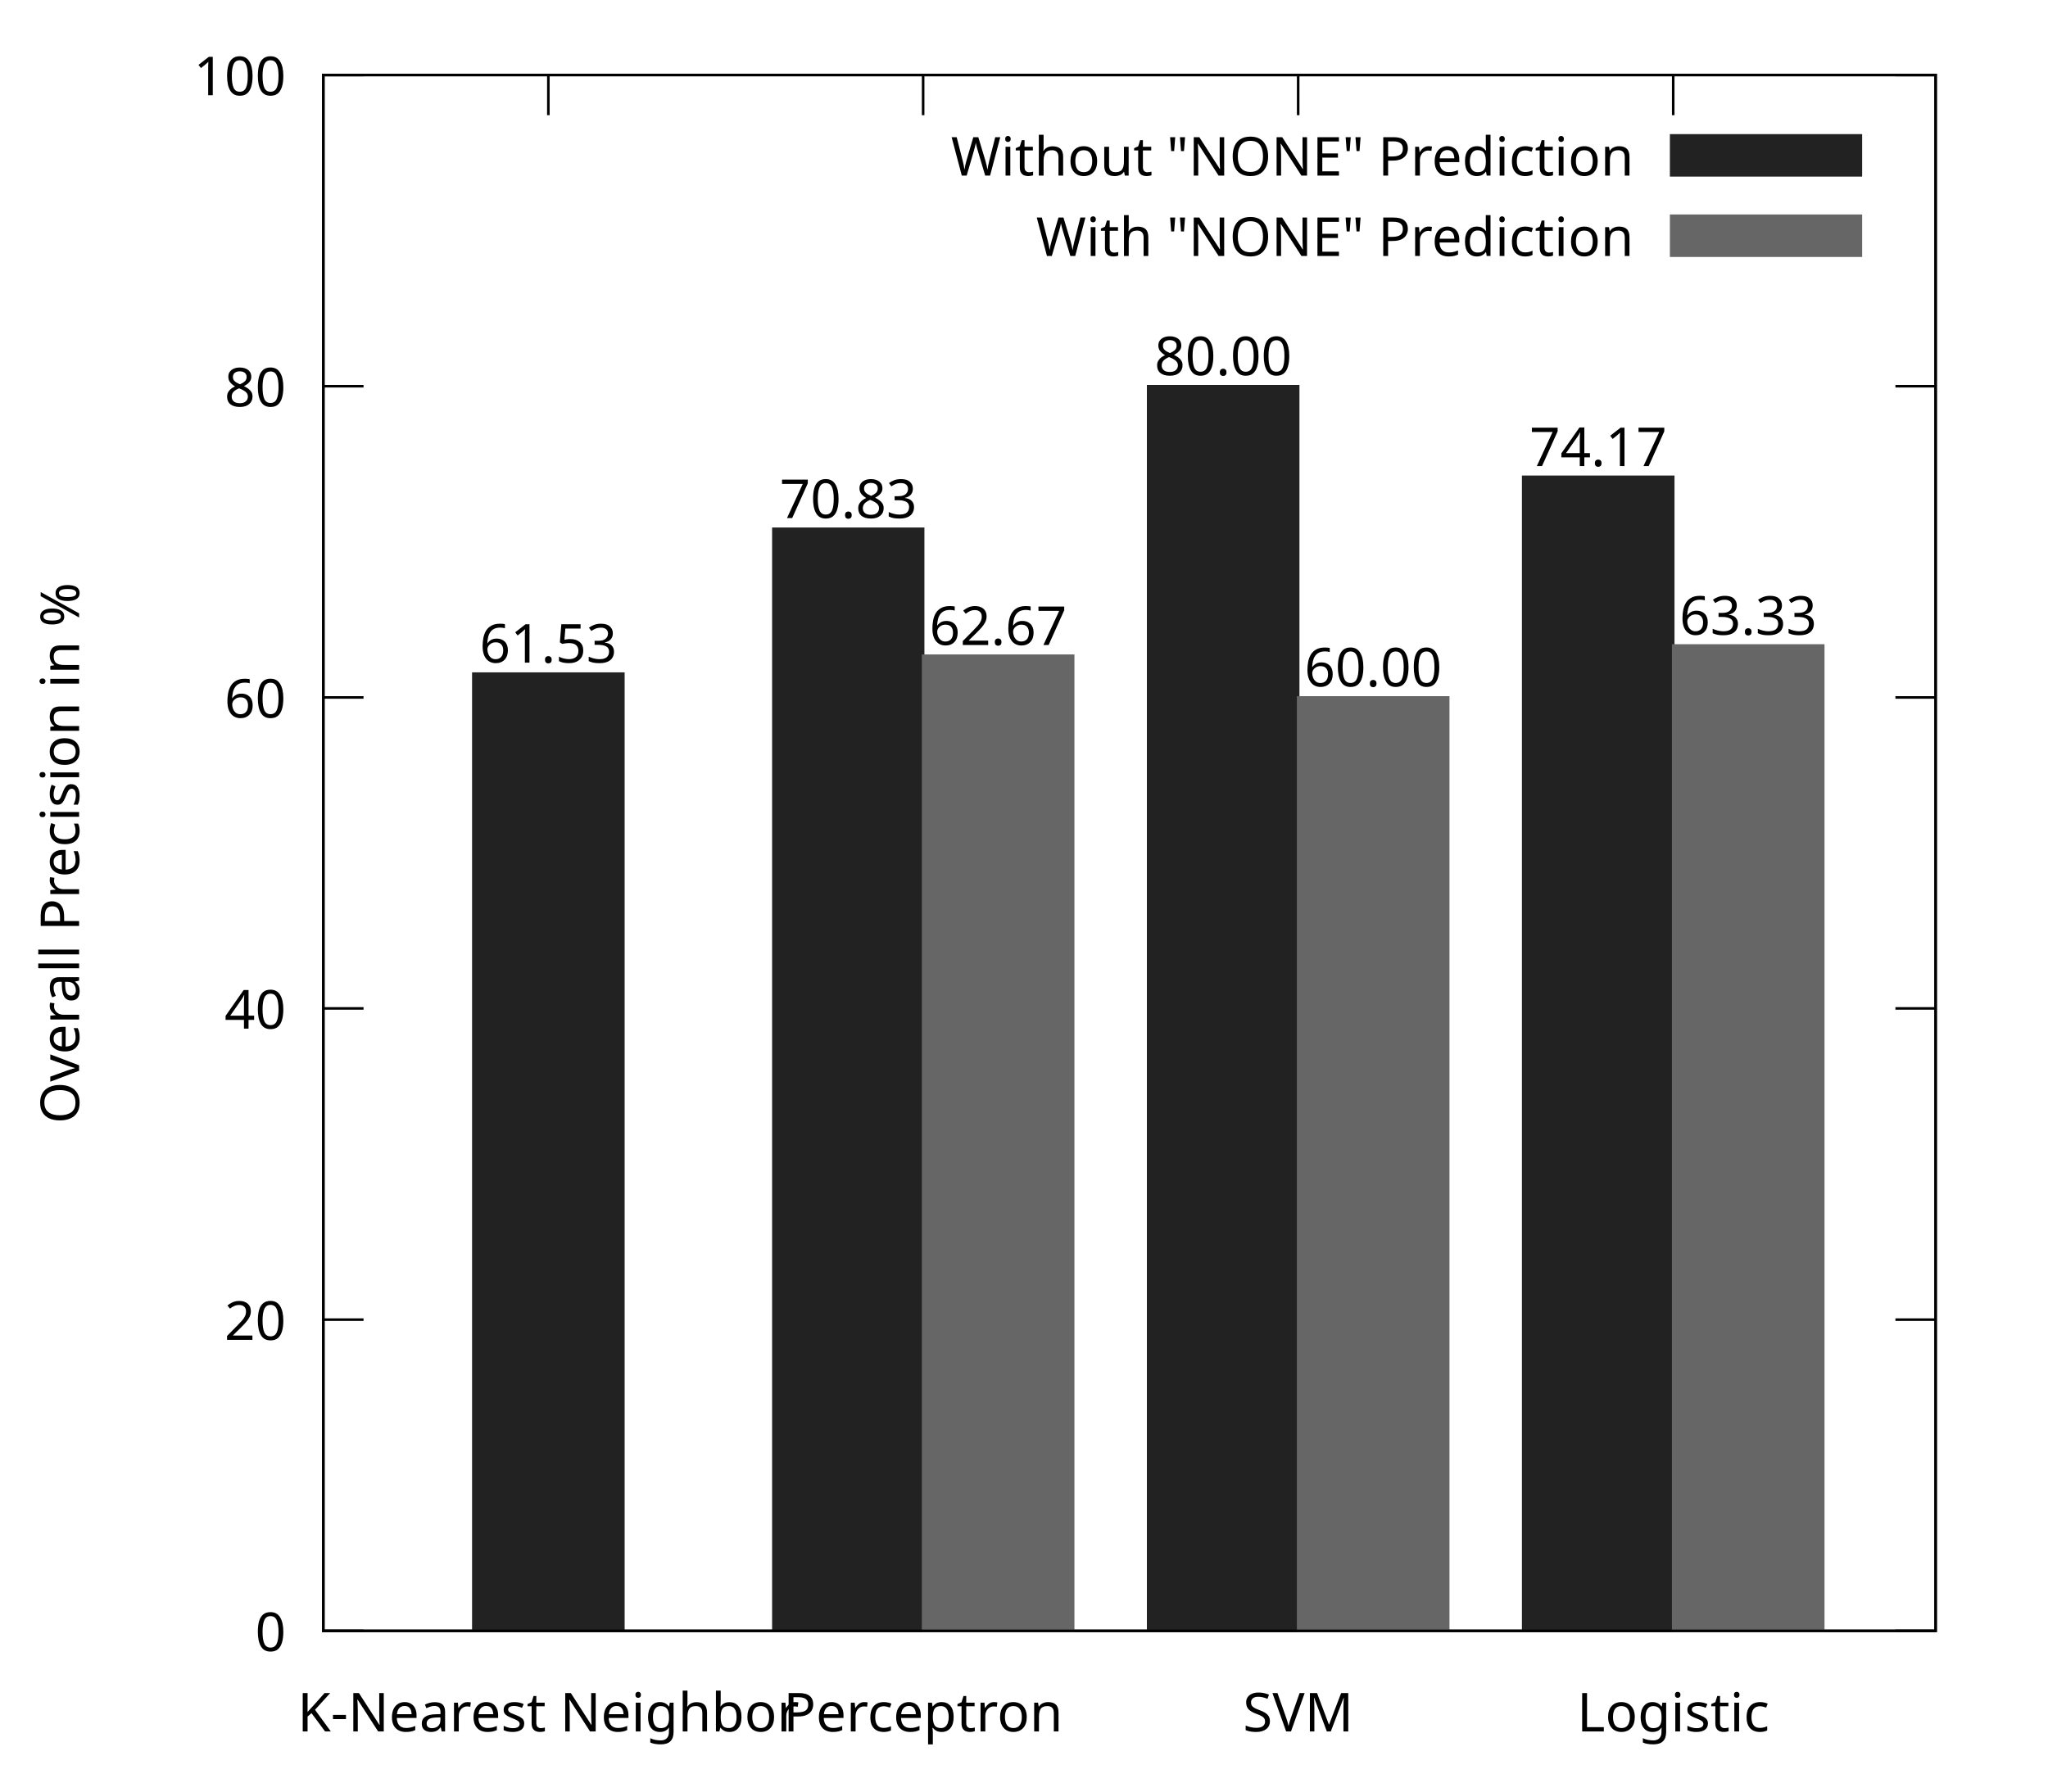
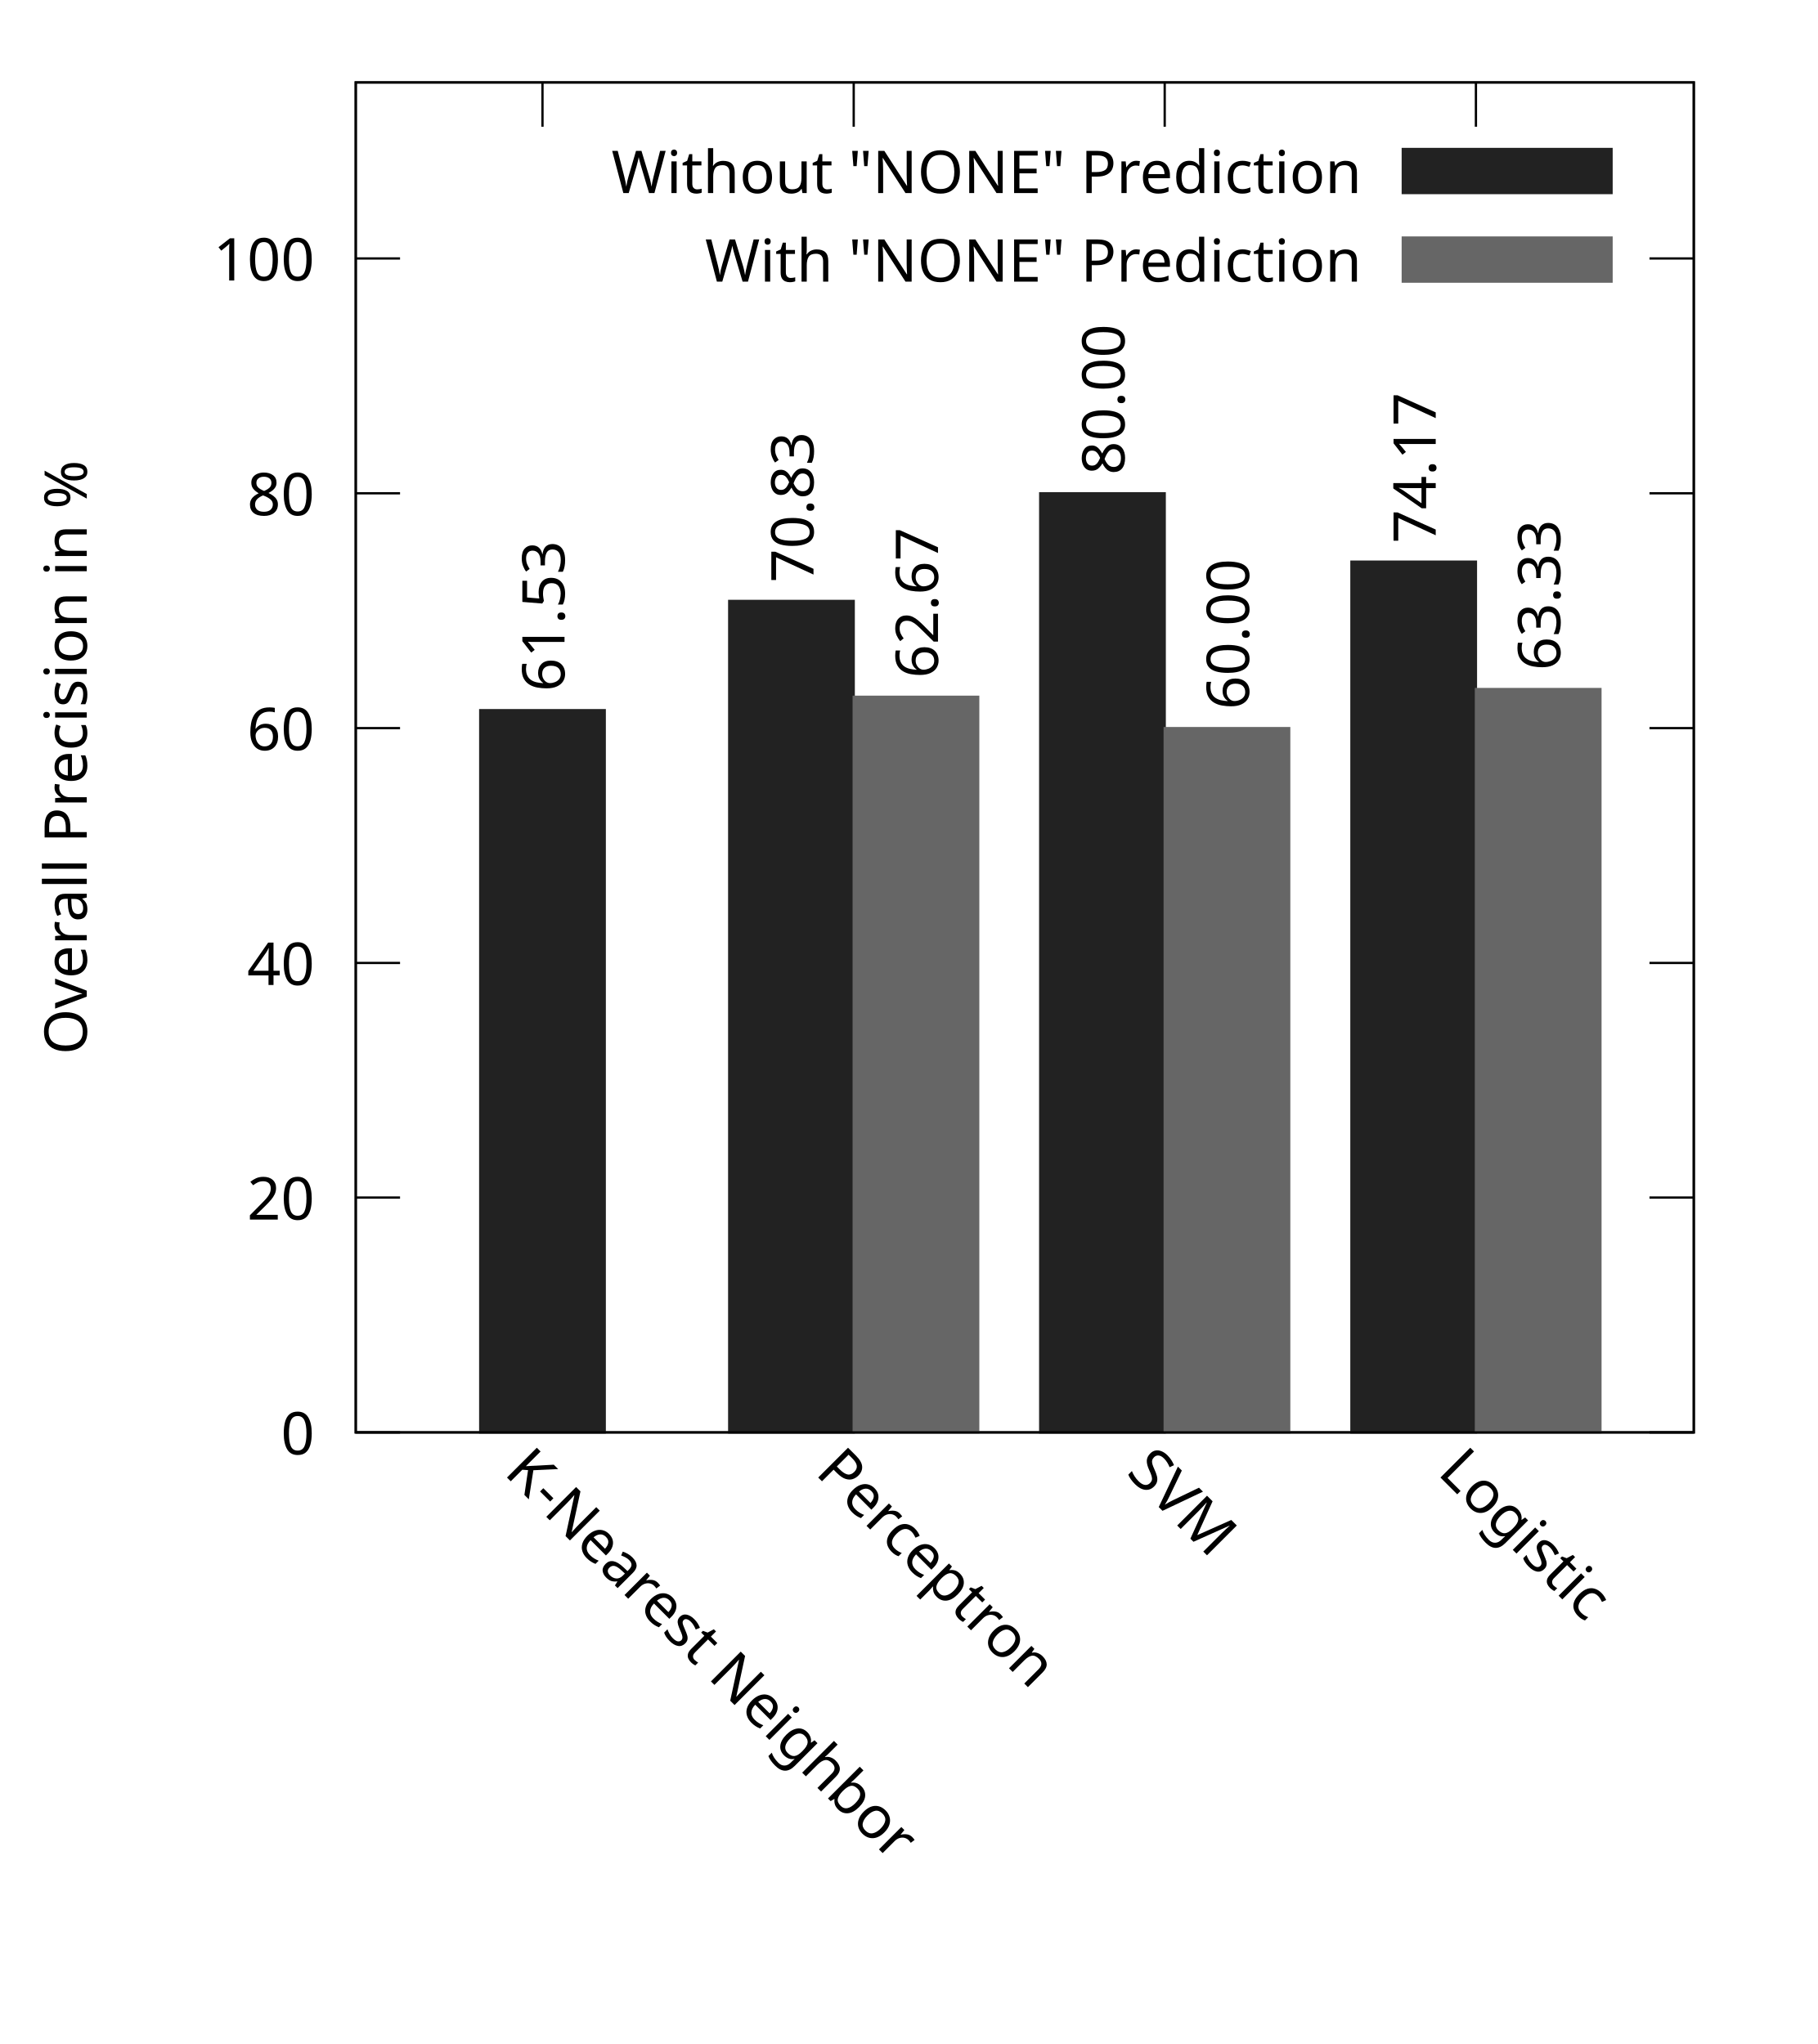
- <svg xmlns="http://www.w3.org/2000/svg" xmlns:xlink="http://www.w3.org/1999/xlink" width="800" height="700" viewBox="0 0 800 700">
+ <svg xmlns="http://www.w3.org/2000/svg" xmlns:xlink="http://www.w3.org/1999/xlink" width="800" height="900" viewBox="0 0 800 900">
  <g id="gnuplot_canvas">
-     <rect x="0" y="0" width="800" height="700" fill="none" />
+     <rect x="0" y="0" width="800" height="900" fill="none" />
    <defs>
      <circle id="gpDot" r="0.5" stroke-width="0.5" />
-       <path id="gpPt0" stroke-width="0.127" stroke="currentColor" d="M-1,0 h2 M0,-1 v2" />
-       <path id="gpPt1" stroke-width="0.127" stroke="currentColor" d="M-1,-1 L1,1 M1,-1 L-1,1" />
-       <path id="gpPt2" stroke-width="0.127" stroke="currentColor" d="M-1,0 L1,0 M0,-1 L0,1 M-1,-1 L1,1 M-1,1 L1,-1" />
-       <rect id="gpPt3" stroke-width="0.127" stroke="currentColor" x="-1" y="-1" width="2" height="2" />
-       <rect id="gpPt4" stroke-width="0.127" stroke="currentColor" fill="currentColor" x="-1" y="-1" width="2" height="2" />
-       <circle id="gpPt5" stroke-width="0.127" stroke="currentColor" cx="0" cy="0" r="1" />
+       <path id="gpPt0" stroke-width="0.103" stroke="currentColor" d="M-1,0 h2 M0,-1 v2" />
+       <path id="gpPt1" stroke-width="0.103" stroke="currentColor" d="M-1,-1 L1,1 M1,-1 L-1,1" />
+       <path id="gpPt2" stroke-width="0.103" stroke="currentColor" d="M-1,0 L1,0 M0,-1 L0,1 M-1,-1 L1,1 M-1,1 L1,-1" />
+       <rect id="gpPt3" stroke-width="0.103" stroke="currentColor" x="-1" y="-1" width="2" height="2" />
+       <rect id="gpPt4" stroke-width="0.103" stroke="currentColor" fill="currentColor" x="-1" y="-1" width="2" height="2" />
+       <circle id="gpPt5" stroke-width="0.103" stroke="currentColor" cx="0" cy="0" r="1" />
      <use xlink:href="#gpPt5" id="gpPt6" fill="currentColor" stroke="none" />
-       <path id="gpPt7" stroke-width="0.127" stroke="currentColor" d="M0,-1.33 L-1.33,0.67 L1.33,0.67 z" />
+       <path id="gpPt7" stroke-width="0.103" stroke="currentColor" d="M0,-1.33 L-1.33,0.67 L1.33,0.67 z" />
      <use xlink:href="#gpPt7" id="gpPt8" fill="currentColor" stroke="none" />
      <use xlink:href="#gpPt7" id="gpPt9" stroke="currentColor" transform="rotate(180)" />
      <use xlink:href="#gpPt9" id="gpPt10" fill="currentColor" stroke="none" />
      <use xlink:href="#gpPt3" id="gpPt11" stroke="currentColor" transform="rotate(45)" />
      <use xlink:href="#gpPt11" id="gpPt12" fill="currentColor" stroke="none" />
-       <path id="gpPt13" stroke-width="0.127" stroke="currentColor" d="M0,1.330 L1.265,0.411 L0.782,-1.067 L-0.782,-1.076 L-1.265,0.411 z" />
+       <path id="gpPt13" stroke-width="0.103" stroke="currentColor" d="M0,1.330 L1.265,0.411 L0.782,-1.067 L-0.782,-1.076 L-1.265,0.411 z" />
      <use xlink:href="#gpPt13" id="gpPt14" fill="currentColor" stroke="none" />
      <filter id="textbox" filterUnits="objectBoundingBox" x="0" y="0" height="1" width="1">
        <feFlood flood-color="white" flood-opacity="1" result="bgnd" />
        <feComposite in="SourceGraphic" in2="bgnd" operator="atop" />
      </filter>
      <filter id="greybox" filterUnits="objectBoundingBox" x="0" y="0" height="1" width="1">
        <feFlood flood-color="lightgrey" flood-opacity="1" result="grey" />
        <feComposite in="SourceGraphic" in2="grey" operator="atop" />
      </filter>
    </defs>
    <g fill="none" color="white" stroke="currentColor" stroke-width="1.00" stroke-linecap="butt" stroke-linejoin="miter">
</g>
    <g fill="none" color="black" stroke="currentColor" stroke-width="1.00" stroke-linecap="butt" stroke-linejoin="miter">
-       <path stroke="black" d="M126.3,637.2 L142.0,637.2 M756.1,637.2 L740.4,637.2  " />
-       <g transform="translate(111.7,645.1)" stroke="none" fill="black" font-family="Verdana" font-size="21.00" text-anchor="end">
+       <path stroke="black" d="M156.6,630.7 L176.1,630.7 M745.6,630.7 L726.1,630.7  " />
+       <g transform="translate(138.5,640.4)" stroke="none" fill="black" font-family="Verdana" font-size="26.00" text-anchor="end">
        <text>
          <tspan font-family="Verdana"> 0</tspan>
        </text>
      </g>
    </g>
    <g fill="none" color="black" stroke="currentColor" stroke-width="1.00" stroke-linecap="butt" stroke-linejoin="miter">
-       <path stroke="black" d="M126.3,515.6 L142.0,515.6 M756.1,515.6 L740.4,515.6  " />
-       <g transform="translate(111.7,523.5)" stroke="none" fill="black" font-family="Verdana" font-size="21.00" text-anchor="end">
+       <path stroke="black" d="M156.6,527.3 L176.1,527.3 M745.6,527.3 L726.1,527.3  " />
+       <g transform="translate(138.5,537.0)" stroke="none" fill="black" font-family="Verdana" font-size="26.00" text-anchor="end">
        <text>
          <tspan font-family="Verdana"> 20</tspan>
        </text>
      </g>
    </g>
    <g fill="none" color="black" stroke="currentColor" stroke-width="1.00" stroke-linecap="butt" stroke-linejoin="miter">
-       <path stroke="black" d="M126.3,394.0 L142.0,394.0 M756.1,394.0 L740.4,394.0  " />
-       <g transform="translate(111.7,401.9)" stroke="none" fill="black" font-family="Verdana" font-size="21.00" text-anchor="end">
+       <path stroke="black" d="M156.6,424.0 L176.1,424.0 M745.6,424.0 L726.1,424.0  " />
+       <g transform="translate(138.5,433.7)" stroke="none" fill="black" font-family="Verdana" font-size="26.00" text-anchor="end">
        <text>
          <tspan font-family="Verdana"> 40</tspan>
        </text>
      </g>
    </g>
    <g fill="none" color="black" stroke="currentColor" stroke-width="1.00" stroke-linecap="butt" stroke-linejoin="miter">
-       <path stroke="black" d="M126.3,272.5 L142.0,272.5 M756.1,272.5 L740.4,272.5  " />
-       <g transform="translate(111.7,280.4)" stroke="none" fill="black" font-family="Verdana" font-size="21.00" text-anchor="end">
+       <path stroke="black" d="M156.6,320.6 L176.1,320.6 M745.6,320.6 L726.1,320.6  " />
+       <g transform="translate(138.5,330.3)" stroke="none" fill="black" font-family="Verdana" font-size="26.00" text-anchor="end">
        <text>
          <tspan font-family="Verdana"> 60</tspan>
        </text>
      </g>
    </g>
    <g fill="none" color="black" stroke="currentColor" stroke-width="1.00" stroke-linecap="butt" stroke-linejoin="miter">
-       <path stroke="black" d="M126.3,150.9 L142.0,150.9 M756.1,150.9 L740.4,150.9  " />
-       <g transform="translate(111.7,158.8)" stroke="none" fill="black" font-family="Verdana" font-size="21.00" text-anchor="end">
+       <path stroke="black" d="M156.6,217.2 L176.1,217.2 M745.6,217.2 L726.1,217.2  " />
+       <g transform="translate(138.5,226.9)" stroke="none" fill="black" font-family="Verdana" font-size="26.00" text-anchor="end">
        <text>
          <tspan font-family="Verdana"> 80</tspan>
        </text>
      </g>
    </g>
    <g fill="none" color="black" stroke="currentColor" stroke-width="1.00" stroke-linecap="butt" stroke-linejoin="miter">
-       <path stroke="black" d="M126.3,29.3 L142.0,29.3 M756.1,29.3 L740.4,29.3  " />
-       <g transform="translate(111.7,37.2)" stroke="none" fill="black" font-family="Verdana" font-size="21.00" text-anchor="end">
+       <path stroke="black" d="M156.6,113.8 L176.1,113.8 M745.6,113.8 L726.1,113.8  " />
+       <g transform="translate(138.5,123.5)" stroke="none" fill="black" font-family="Verdana" font-size="26.00" text-anchor="end">
        <text>
          <tspan font-family="Verdana"> 100</tspan>
        </text>
      </g>
    </g>
    <g fill="none" color="black" stroke="currentColor" stroke-width="1.00" stroke-linecap="butt" stroke-linejoin="miter">
-       <path stroke="black" d="M214.2,637.2 L214.2,621.5 M214.2,29.3 L214.2,45.0  " />
-       <g transform="translate(214.2,676.5)" stroke="none" fill="black" font-family="Verdana" font-size="21.00" text-anchor="middle">
+       <path stroke="black" d="M238.8,630.7 L238.8,611.2 M238.8,36.3 L238.8,55.8  " />
+       <g transform="translate(221.4,648.8) rotate(45)" stroke="none" fill="black" font-family="Verdana" font-size="26.00" text-anchor="start">
        <text>
          <tspan font-family="Verdana">K-Nearest Neighbor</tspan>
        </text>
      </g>
    </g>
    <g fill="none" color="black" stroke="currentColor" stroke-width="1.00" stroke-linecap="butt" stroke-linejoin="miter">
-       <path stroke="black" d="M360.6,637.2 L360.6,621.5 M360.6,29.3 L360.6,45.0  " />
-       <g transform="translate(360.6,676.5)" stroke="none" fill="black" font-family="Verdana" font-size="21.00" text-anchor="middle">
+       <path stroke="black" d="M375.8,630.7 L375.8,611.2 M375.8,36.3 L375.8,55.8  " />
+       <g transform="translate(358.4,648.8) rotate(45)" stroke="none" fill="black" font-family="Verdana" font-size="26.00" text-anchor="start">
        <text>
          <tspan font-family="Verdana">Perceptron</tspan>
        </text>
      </g>
    </g>
    <g fill="none" color="black" stroke="currentColor" stroke-width="1.00" stroke-linecap="butt" stroke-linejoin="miter">
-       <path stroke="black" d="M507.1,637.2 L507.1,621.5 M507.1,29.3 L507.1,45.0  " />
-       <g transform="translate(507.1,676.5)" stroke="none" fill="black" font-family="Verdana" font-size="21.00" text-anchor="middle">
+       <path stroke="black" d="M512.7,630.7 L512.7,611.2 M512.7,36.3 L512.7,55.8  " />
+       <g transform="translate(495.3,648.8) rotate(45)" stroke="none" fill="black" font-family="Verdana" font-size="26.00" text-anchor="start">
        <text>
          <tspan font-family="Verdana">SVM</tspan>
        </text>
      </g>
    </g>
    <g fill="none" color="black" stroke="currentColor" stroke-width="1.00" stroke-linecap="butt" stroke-linejoin="miter">
-       <path stroke="black" d="M653.6,637.2 L653.6,621.5 M653.6,29.3 L653.6,45.0  " />
-       <g transform="translate(653.6,676.5)" stroke="none" fill="black" font-family="Verdana" font-size="21.00" text-anchor="middle">
+       <path stroke="black" d="M649.7,630.7 L649.7,611.2 M649.7,36.3 L649.7,55.8  " />
+       <g transform="translate(632.3,648.8) rotate(45)" stroke="none" fill="black" font-family="Verdana" font-size="26.00" text-anchor="start">
        <text>
          <tspan font-family="Verdana">Logistic</tspan>
        </text>
      </g>
    </g>
    <g fill="none" color="black" stroke="currentColor" stroke-width="1.00" stroke-linecap="butt" stroke-linejoin="miter">
</g>
    <g fill="none" color="black" stroke="currentColor" stroke-width="1.00" stroke-linecap="butt" stroke-linejoin="miter">
-       <path stroke="black" d="M126.3,29.3 L126.3,637.2 L756.1,637.2 L756.1,29.3 L126.3,29.3 Z  " />
-     </g>
-     <g fill="none" color="black" stroke="currentColor" stroke-width="1.00" stroke-linecap="butt" stroke-linejoin="miter">
-       <g transform="translate(30.9,333.3) rotate(270)" stroke="none" fill="black" font-family="Verdana" font-size="21.00" text-anchor="middle">
+       <path stroke="black" d="M156.6,36.3 L156.6,630.7 L745.6,630.7 L745.6,36.3 L156.6,36.3 Z  " />
+     </g>
+     <g fill="none" color="black" stroke="currentColor" stroke-width="1.00" stroke-linecap="butt" stroke-linejoin="miter">
+       <g transform="translate(38.2,333.5) rotate(270)" stroke="none" fill="black" font-family="Verdana" font-size="26.00" text-anchor="middle">
        <text>
          <tspan font-family="Verdana">Overall Precision in %</tspan>
        </text>
      </g>
    </g>
    <g fill="none" color="black" stroke="currentColor" stroke-width="1.00" stroke-linecap="butt" stroke-linejoin="miter">
</g>
    <g id="gnuplot_plot_1">
      <g fill="none" color="black" stroke="currentColor" stroke-width="1.00" stroke-linecap="butt" stroke-linejoin="miter">
-         <g transform="translate(638.2,68.6)" stroke="none" fill="black" font-family="Verdana" font-size="21.00" text-anchor="end">
+         <g transform="translate(599.4,85.0)" stroke="none" fill="black" font-family="Verdana" font-size="26.00" text-anchor="end">
          <text>
            <tspan font-family="Verdana">Without "NONE" Prediction</tspan>
          </text>
        </g>
      </g>
      <g fill="none" color="black" stroke="currentColor" stroke-width="1.00" stroke-linecap="butt" stroke-linejoin="miter">
        <g stroke="none" shape-rendering="crispEdges">
-           <polygon fill="rgb( 34,  34,  34)" points="652.8,68.5 726.9,68.5 726.9,52.8 652.8,52.8 " />
-         </g>
-         <path stroke="rgb( 34,  34,  34)" d="M652.8,68.5 L726.9,68.5 L726.9,52.9 L652.8,52.9 L652.8,68.5 Z  " />
-       </g>
-       <g fill="none" color="black" stroke="currentColor" stroke-width="1.00" stroke-linecap="butt" stroke-linejoin="miter">
-         <g stroke="none" shape-rendering="crispEdges">
-           <polygon fill="rgb( 34,  34,  34)" points="184.9,637.2 243.6,637.2 243.6,263.1 184.9,263.1 " />
-         </g>
-         <path stroke="rgb( 34,  34,  34)" d="M184.9,637.2 L184.9,263.2 L243.5,263.2 L243.5,637.2 L184.9,637.2 Z  " />
-         <g stroke="none" shape-rendering="crispEdges">
-           <polygon fill="rgb( 34,  34,  34)" points="302.1,637.2 360.7,637.2 360.7,206.5 302.1,206.5 " />
-         </g>
-         <path stroke="rgb( 34,  34,  34)" d="M302.1,637.2 L302.1,206.6 L360.6,206.6 L360.6,637.2 L302.1,637.2 Z  " />
-         <g stroke="none" shape-rendering="crispEdges">
-           <polygon fill="rgb( 34,  34,  34)" points="448.5,637.2 507.2,637.2 507.2,150.8 448.5,150.8 " />
-         </g>
-         <path stroke="rgb( 34,  34,  34)" d="M448.5,637.2 L448.5,150.9 L507.1,150.9 L507.1,637.2 L448.5,637.2 Z  " />
-         <g stroke="none" shape-rendering="crispEdges">
-           <polygon fill="rgb( 34,  34,  34)" points="595.0,637.2 653.7,637.2 653.7,186.2 595.0,186.2 " />
-         </g>
-         <path stroke="rgb( 34,  34,  34)" d="M595.0,637.2 L595.0,186.3 L653.6,186.3 L653.6,637.2 L595.0,637.2 Z  " />
+           <polygon fill="rgb( 34,  34,  34)" points="617.5,85.0 709.4,85.0 709.4,65.5 617.5,65.5 " />
+         </g>
+         <path stroke="rgb( 34,  34,  34)" d="M617.5,85.0 L709.4,85.0 L709.4,65.6 L617.5,65.6 L617.5,85.0 Z  " />
+       </g>
+       <g fill="none" color="black" stroke="currentColor" stroke-width="1.00" stroke-linecap="butt" stroke-linejoin="miter">
+         <g stroke="none" shape-rendering="crispEdges">
+           <polygon fill="rgb( 34,  34,  34)" points="211.4,630.7 266.3,630.7 266.3,312.6 211.4,312.6 " />
+         </g>
+         <path stroke="rgb( 34,  34,  34)" d="M211.4,630.7 L211.4,312.7 L266.2,312.7 L266.2,630.7 L211.4,630.7 Z  " />
+         <g stroke="none" shape-rendering="crispEdges">
+           <polygon fill="rgb( 34,  34,  34)" points="321.0,630.7 375.9,630.7 375.9,264.5 321.0,264.5 " />
+         </g>
+         <path stroke="rgb( 34,  34,  34)" d="M321.0,630.7 L321.0,264.6 L375.8,264.6 L375.8,630.7 L321.0,630.7 Z  " />
+         <g stroke="none" shape-rendering="crispEdges">
+           <polygon fill="rgb( 34,  34,  34)" points="457.9,630.7 512.8,630.7 512.8,217.1 457.9,217.1 " />
+         </g>
+         <path stroke="rgb( 34,  34,  34)" d="M457.9,630.7 L457.9,217.2 L512.7,217.2 L512.7,630.7 L457.9,630.7 Z  " />
+         <g stroke="none" shape-rendering="crispEdges">
+           <polygon fill="rgb( 34,  34,  34)" points="594.9,630.7 649.8,630.7 649.8,247.2 594.9,247.2 " />
+         </g>
+         <path stroke="rgb( 34,  34,  34)" d="M594.9,630.7 L594.9,247.3 L649.7,247.3 L649.7,630.7 L594.9,630.7 Z  " />
      </g>
    </g>
    <g id="gnuplot_plot_2">
      <g fill="none" color="black" stroke="currentColor" stroke-width="1.00" stroke-linecap="butt" stroke-linejoin="miter">
-         <g transform="translate(214.2,258.9)" stroke="none" fill="black" font-family="Verdana" font-size="21.00" text-anchor="middle">
+         <g transform="translate(248.5,271.3) rotate(-90)" stroke="none" fill="black" font-family="Verdana" font-size="26.00" text-anchor="middle">
          <text>
            <tspan font-family="Verdana">61.53</tspan>
          </text>
        </g>
-         <g transform="translate(331.4,202.4)" stroke="none" fill="black" font-family="Verdana" font-size="21.00" text-anchor="middle">
+         <g transform="translate(358.1,223.3) rotate(-90)" stroke="none" fill="black" font-family="Verdana" font-size="26.00" text-anchor="middle">
          <text>
            <tspan font-family="Verdana">70.83</tspan>
          </text>
        </g>
-         <g transform="translate(477.8,146.6)" stroke="none" fill="black" font-family="Verdana" font-size="21.00" text-anchor="middle">
+         <g transform="translate(495.0,175.9) rotate(-90)" stroke="none" fill="black" font-family="Verdana" font-size="26.00" text-anchor="middle">
          <text>
            <tspan font-family="Verdana">80.00</tspan>
          </text>
        </g>
-         <g transform="translate(624.3,182.1)" stroke="none" fill="black" font-family="Verdana" font-size="21.00" text-anchor="middle">
+         <g transform="translate(632.0,206.0) rotate(-90)" stroke="none" fill="black" font-family="Verdana" font-size="26.00" text-anchor="middle">
          <text>
            <tspan font-family="Verdana">74.17</tspan>
          </text>
        </g>
      </g>
    </g>
    <g id="gnuplot_plot_3">
      <g fill="none" color="black" stroke="currentColor" stroke-width="1.00" stroke-linecap="butt" stroke-linejoin="miter">
-         <g transform="translate(638.2,100.0)" stroke="none" fill="black" font-family="Verdana" font-size="21.00" text-anchor="end">
+         <g transform="translate(599.4,124.0)" stroke="none" fill="black" font-family="Verdana" font-size="26.00" text-anchor="end">
          <text>
            <tspan font-family="Verdana">With "NONE" Prediction</tspan>
          </text>
        </g>
      </g>
      <g fill="none" color="black" stroke="currentColor" stroke-width="1.00" stroke-linecap="butt" stroke-linejoin="miter">
        <g stroke="none" shape-rendering="crispEdges">
-           <polygon fill="rgb(102, 102, 102)" points="652.8,99.9 726.9,99.9 726.9,84.2 652.8,84.2 " />
-         </g>
-         <path stroke="rgb(102, 102, 102)" d="M652.8,99.9 L726.9,99.9 L726.9,84.3 L652.8,84.3 L652.8,99.9 Z  " />
-       </g>
-       <g fill="none" color="black" stroke="currentColor" stroke-width="1.00" stroke-linecap="butt" stroke-linejoin="miter">
-         <g stroke="none" shape-rendering="crispEdges">
-           <polygon fill="rgb(102, 102, 102)" points="360.6,637.2 419.3,637.2 419.3,256.1 360.6,256.1 " />
-         </g>
-         <path stroke="rgb(102, 102, 102)" d="M360.6,637.2 L360.6,256.2 L419.2,256.2 L419.2,637.2 L360.6,637.2 Z  " />
-         <g stroke="none" shape-rendering="crispEdges">
-           <polygon fill="rgb(102, 102, 102)" points="507.1,637.2 565.8,637.2 565.8,272.4 507.1,272.4 " />
-         </g>
-         <path stroke="rgb(102, 102, 102)" d="M507.1,637.2 L507.1,272.5 L565.7,272.5 L565.7,637.2 L507.1,637.2 Z  " />
-         <g stroke="none" shape-rendering="crispEdges">
-           <polygon fill="rgb(102, 102, 102)" points="653.6,637.2 712.3,637.2 712.3,252.1 653.6,252.1 " />
-         </g>
-         <path stroke="rgb(102, 102, 102)" d="M653.6,637.2 L653.6,252.2 L712.2,252.2 L712.2,637.2 L653.6,637.2 Z  " />
+           <polygon fill="rgb(102, 102, 102)" points="617.5,124.0 709.4,124.0 709.4,104.5 617.5,104.5 " />
+         </g>
+         <path stroke="rgb(102, 102, 102)" d="M617.5,124.0 L709.4,124.0 L709.4,104.6 L617.5,104.6 L617.5,124.0 Z  " />
+       </g>
+       <g fill="none" color="black" stroke="currentColor" stroke-width="1.00" stroke-linecap="butt" stroke-linejoin="miter">
+         <g stroke="none" shape-rendering="crispEdges">
+           <polygon fill="rgb(102, 102, 102)" points="375.8,630.7 430.7,630.7 430.7,306.7 375.8,306.7 " />
+         </g>
+         <path stroke="rgb(102, 102, 102)" d="M375.8,630.7 L375.8,306.8 L430.6,306.8 L430.6,630.7 L375.8,630.7 Z  " />
+         <g stroke="none" shape-rendering="crispEdges">
+           <polygon fill="rgb(102, 102, 102)" points="512.7,630.7 567.6,630.7 567.6,320.5 512.7,320.5 " />
+         </g>
+         <path stroke="rgb(102, 102, 102)" d="M512.7,630.7 L512.7,320.6 L567.5,320.6 L567.5,630.7 L512.7,630.7 Z  " />
+         <g stroke="none" shape-rendering="crispEdges">
+           <polygon fill="rgb(102, 102, 102)" points="649.7,630.7 704.6,630.7 704.6,303.3 649.7,303.3 " />
+         </g>
+         <path stroke="rgb(102, 102, 102)" d="M649.7,630.7 L649.7,303.4 L704.5,303.4 L704.5,630.7 L649.7,630.7 Z  " />
      </g>
    </g>
    <g id="gnuplot_plot_4">
      <g fill="none" color="black" stroke="currentColor" stroke-width="1.00" stroke-linecap="butt" stroke-linejoin="miter">
-         <g transform="translate(389.9,252.0)" stroke="none" fill="black" font-family="Verdana" font-size="21.00" text-anchor="middle">
+         <g transform="translate(412.9,265.4) rotate(-90)" stroke="none" fill="black" font-family="Verdana" font-size="26.00" text-anchor="middle">
          <text>
            <tspan font-family="Verdana">62.67</tspan>
          </text>
        </g>
-         <g transform="translate(536.4,268.2)" stroke="none" fill="black" font-family="Verdana" font-size="21.00" text-anchor="middle">
+         <g transform="translate(549.8,279.2) rotate(-90)" stroke="none" fill="black" font-family="Verdana" font-size="26.00" text-anchor="middle">
          <text>
            <tspan font-family="Verdana">60.00</tspan>
          </text>
        </g>
-         <g transform="translate(682.9,248.0)" stroke="none" fill="black" font-family="Verdana" font-size="21.00" text-anchor="middle">
+         <g transform="translate(686.8,262.0) rotate(-90)" stroke="none" fill="black" font-family="Verdana" font-size="26.00" text-anchor="middle">
          <text>
            <tspan font-family="Verdana">63.33</tspan>
          </text>
        </g>
      </g>
    </g>
    <g fill="none" color="white" stroke="black" stroke-width="2.00" stroke-linecap="butt" stroke-linejoin="miter">
</g>
    <g fill="none" color="black" stroke="currentColor" stroke-width="2.00" stroke-linecap="butt" stroke-linejoin="miter">
</g>
    <g fill="none" color="black" stroke="black" stroke-width="1.00" stroke-linecap="butt" stroke-linejoin="miter">
</g>
    <g fill="none" color="black" stroke="currentColor" stroke-width="1.00" stroke-linecap="butt" stroke-linejoin="miter">
-       <path stroke="black" d="M126.3,29.3 L126.3,637.2 L756.1,637.2 L756.1,29.3 L126.3,29.3 Z  " />
+       <path stroke="black" d="M156.6,36.3 L156.6,630.7 L745.6,630.7 L745.6,36.3 L156.6,36.3 Z  " />
    </g>
    <g fill="none" color="black" stroke="currentColor" stroke-width="1.00" stroke-linecap="butt" stroke-linejoin="miter">
</g>
  </g>
</svg>
